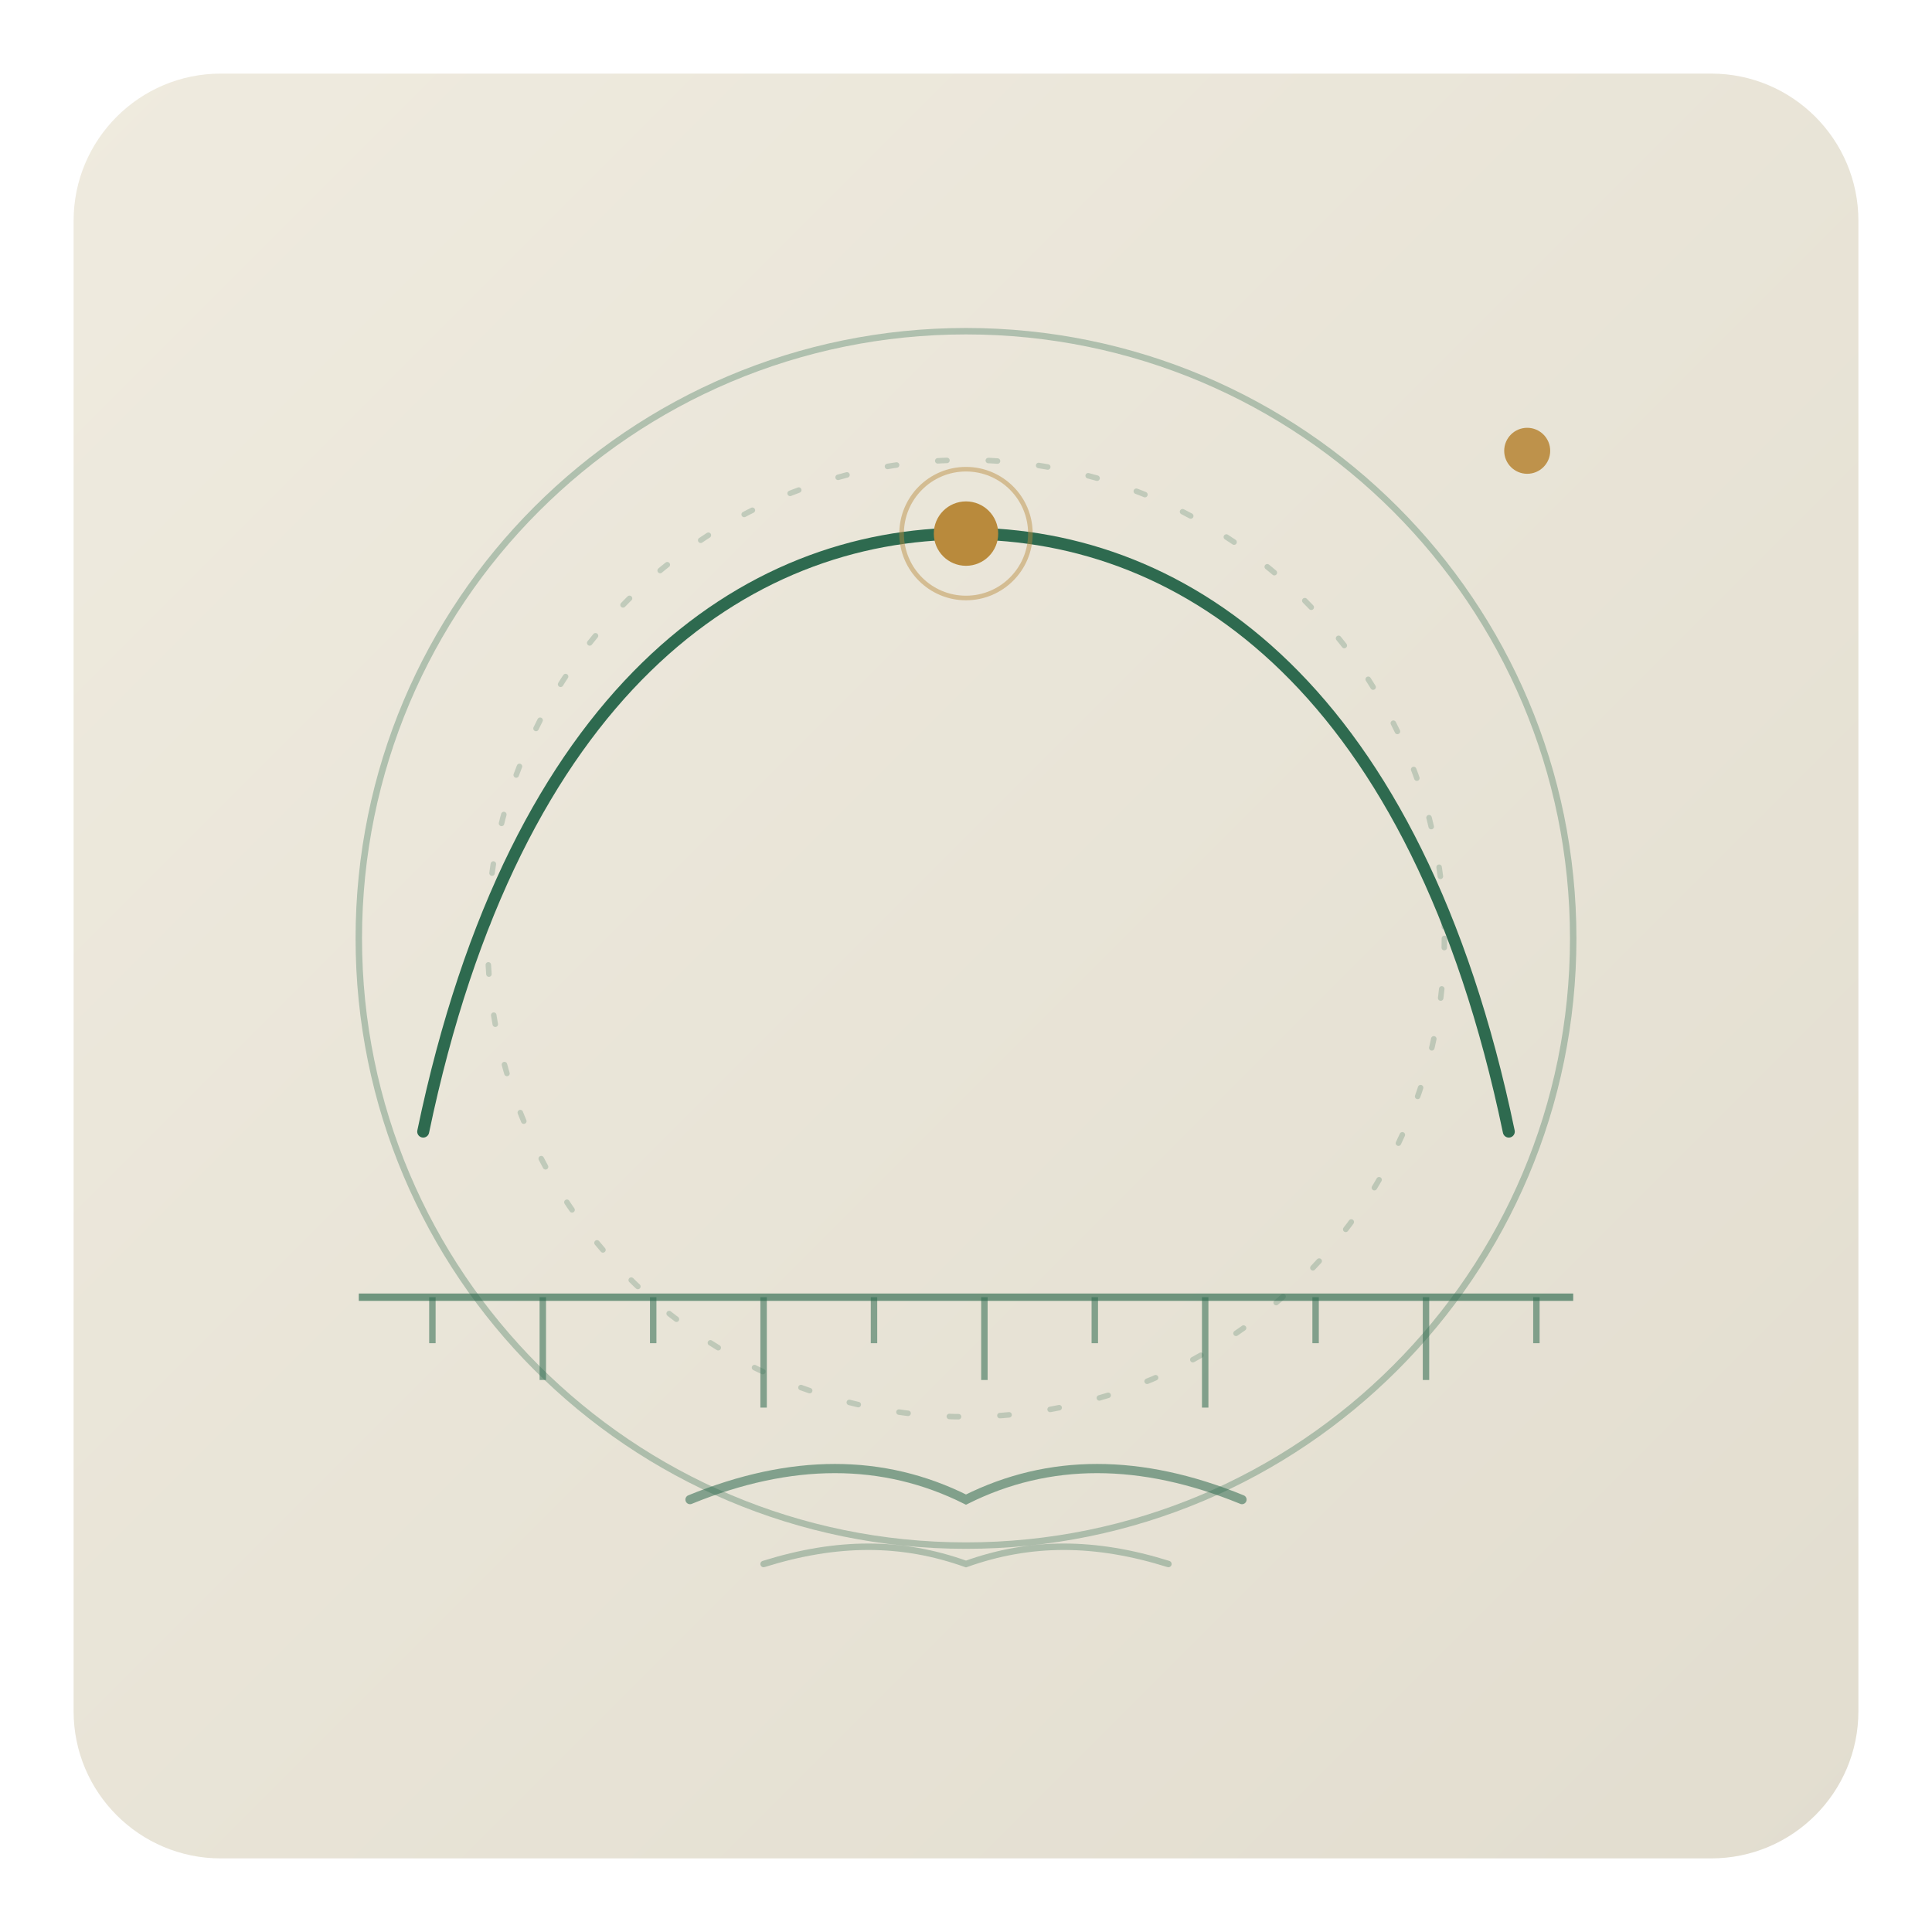
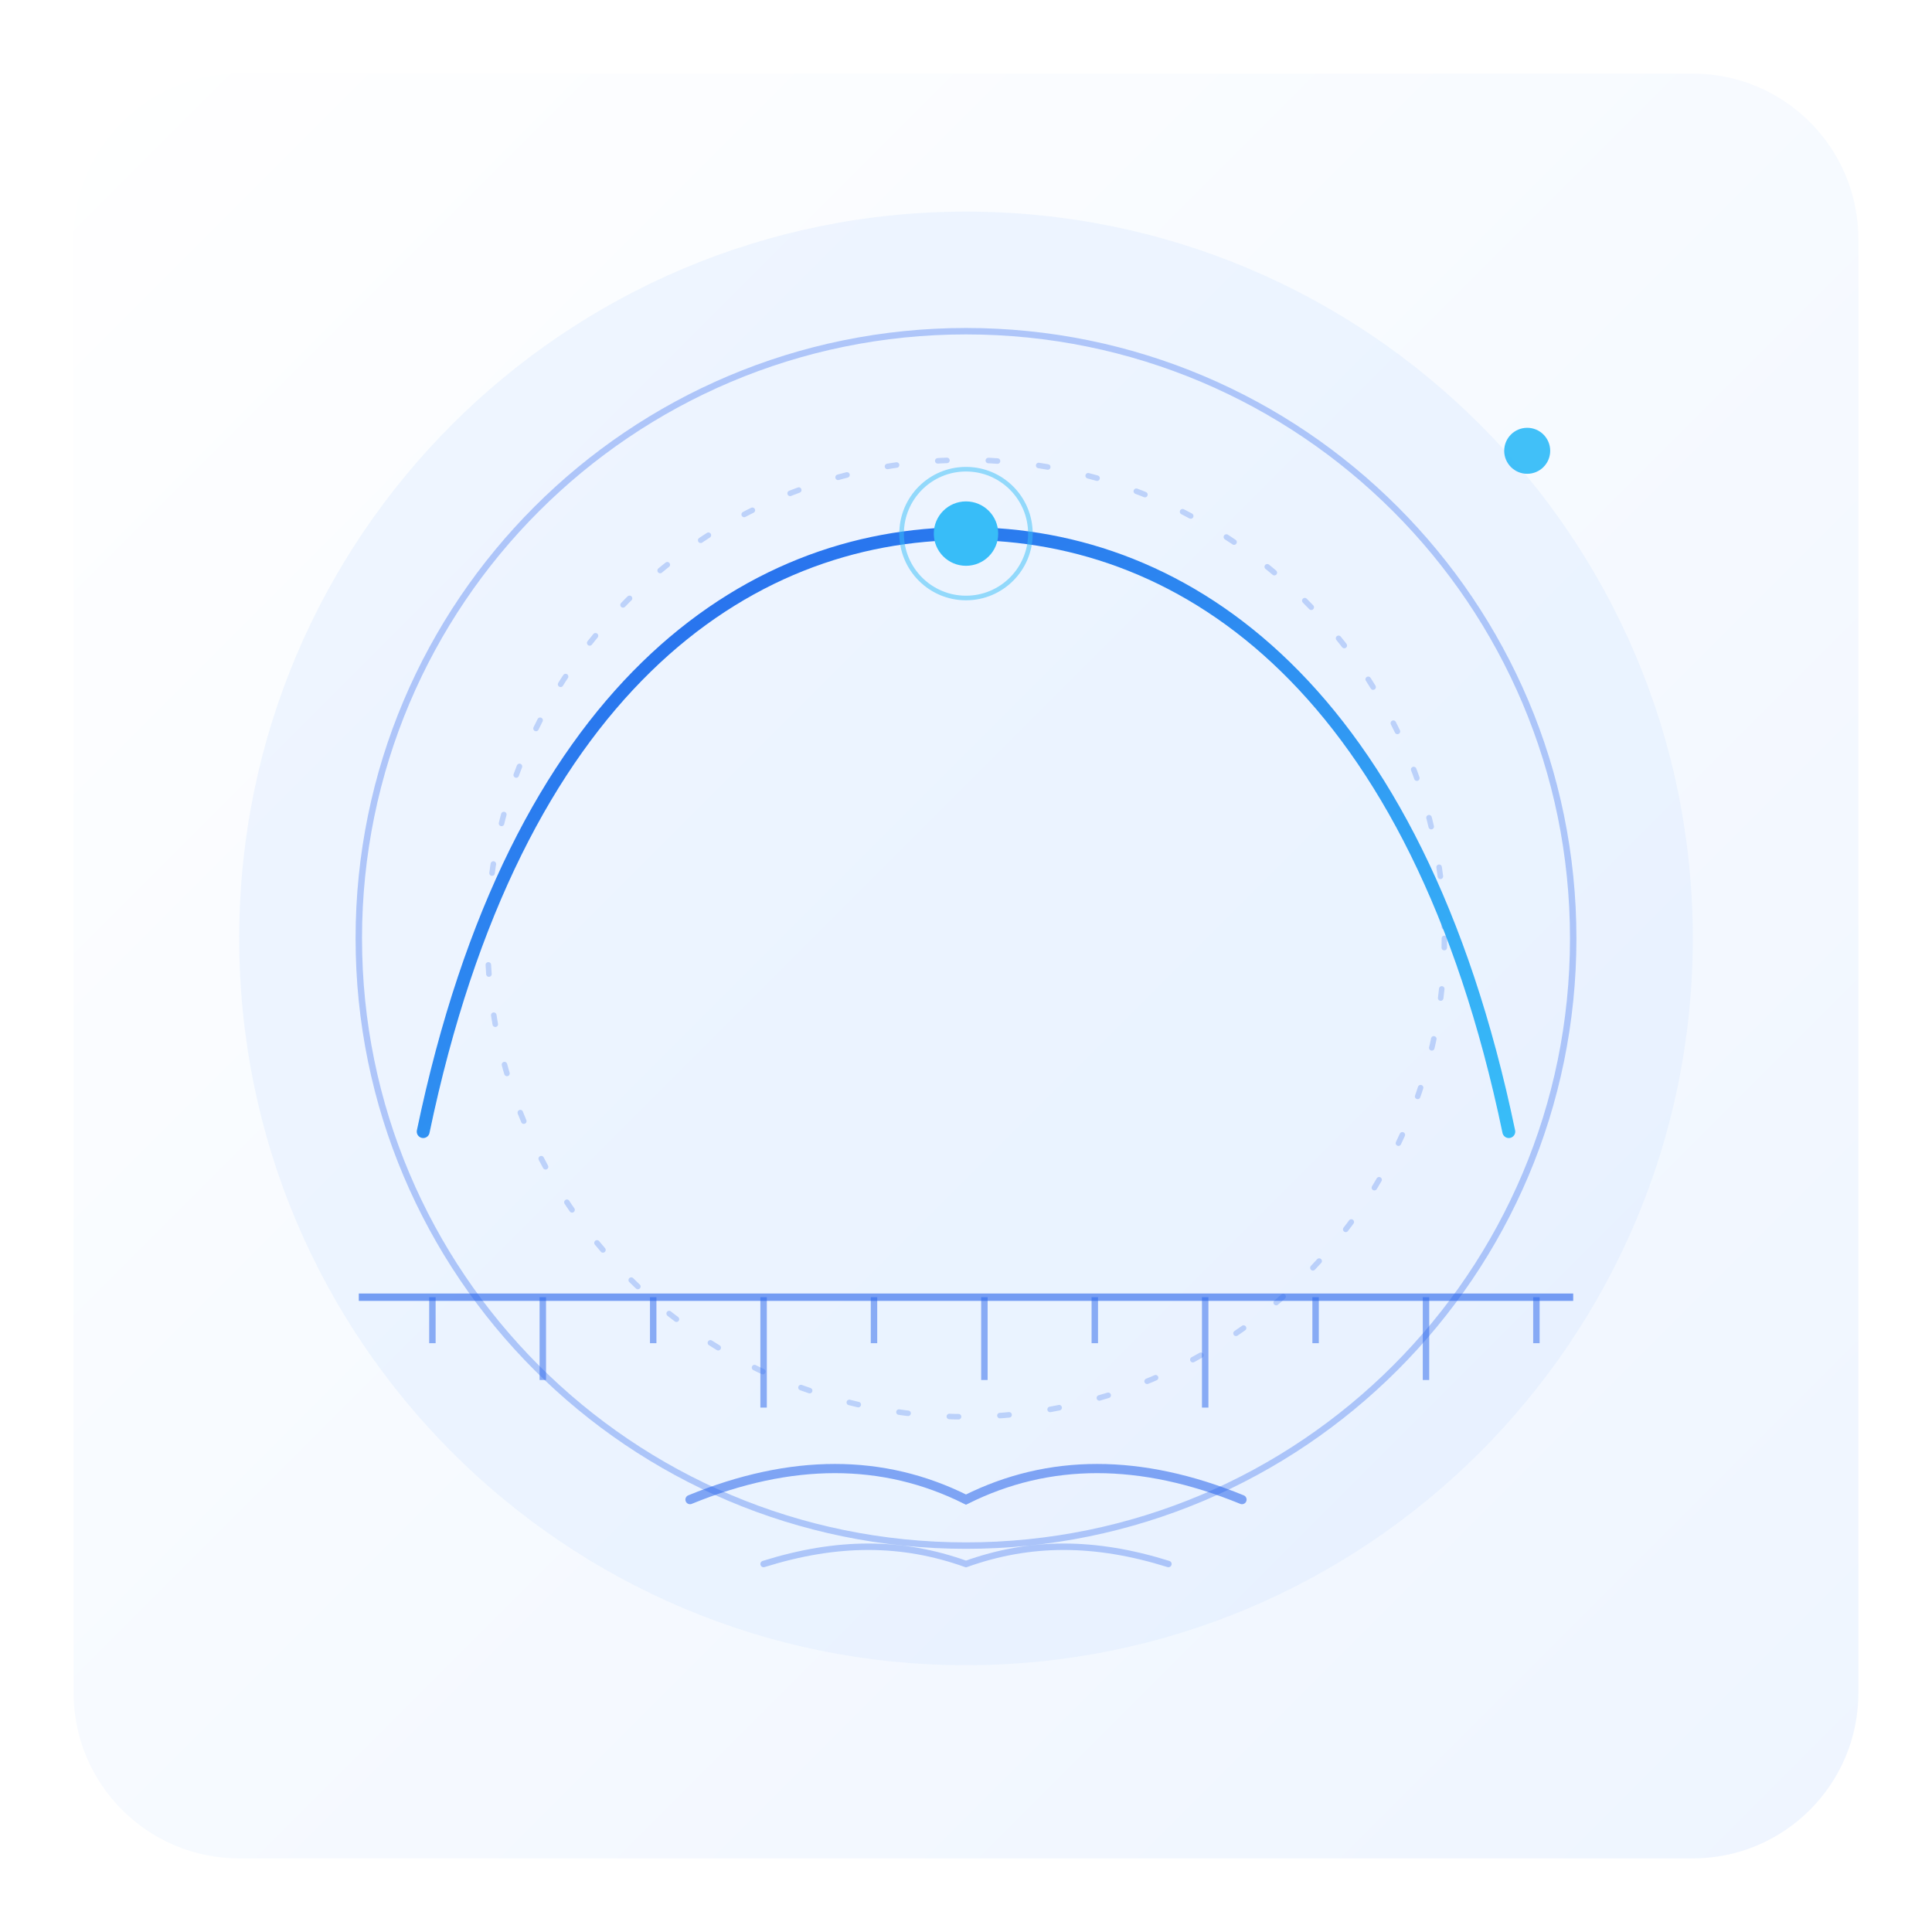
<svg xmlns="http://www.w3.org/2000/svg" viewBox="0 0 420 420" width="420" height="420" role="img" aria-labelledby="scale-title">
  <defs>
    <linearGradient id="scale-paper" x1="0" y1="0" x2="1" y2="1">
-       <stop offset="0" stop-color="#efebdf" />
-       <stop offset="1" stop-color="#e2ddcf" />
+       <stop offset="0" stop-color="#ffffff" />
+       <stop offset="1" stop-color="#eef5ff" />
+     </linearGradient>
+     <linearGradient id="scale-ink" x1="0" y1="0" x2="1" y2="1">
+       <stop offset="0" stop-color="#2563eb" />
+       <stop offset="1" stop-color="#38bdf8" />
    </linearGradient>
  </defs>
-   <rect x="16" y="16" width="388" height="388" rx="32" fill="url(#scale-paper)" />
-   <circle cx="210" cy="204" r="132" fill="none" stroke="#2e6a4f" stroke-width="1.4" opacity="0.32" />
-   <circle cx="210" cy="204" r="104" fill="none" stroke="#2e6a4f" stroke-width="1.2" opacity="0.22" stroke-dasharray="2 9" stroke-linecap="round" />
-   <path d="M92 246C112 150 162 116 210 116s98 34 118 130" fill="none" stroke="#2e6a4f" stroke-width="2.6" stroke-linecap="round" />
-   <circle cx="210" cy="116" r="7" fill="#b98a3c" />
-   <circle cx="210" cy="116" r="14" fill="none" stroke="#b98a3c" stroke-width="1" opacity="0.45" />
-   <path d="M78 282H342" fill="none" stroke="#2e6a4f" stroke-width="1.6" opacity="0.65" />
-   <g stroke="#2e6a4f" stroke-width="1.4" opacity="0.55">
+   <rect x="16" y="16" width="388" height="388" rx="36" fill="url(#scale-paper)" />
+   <circle cx="210" cy="204" r="158" fill="#dbeafe" opacity="0.42" />
+   <circle cx="210" cy="204" r="132" fill="none" stroke="#2563eb" stroke-width="1.4" opacity="0.32" />
+   <circle cx="210" cy="204" r="104" fill="none" stroke="#2563eb" stroke-width="1.2" opacity="0.24" stroke-dasharray="2 9" stroke-linecap="round" />
+   <path d="M92 246C112 150 162 116 210 116s98 34 118 130" fill="none" stroke="url(#scale-ink)" stroke-width="2.8" stroke-linecap="round" />
+   <circle cx="210" cy="116" r="7" fill="#38bdf8" />
+   <circle cx="210" cy="116" r="14" fill="none" stroke="#38bdf8" stroke-width="1" opacity="0.5" />
+   <path d="M78 282H342" fill="none" stroke="#2563eb" stroke-width="1.6" opacity="0.6" />
+   <g stroke="#2563eb" stroke-width="1.4" opacity="0.5">
    <path d="M94 282v10" />
    <path d="M118 282v18" />
    <path d="M142 282v10" />
    <path d="M166 282v24" />
    <path d="M190 282v10" />
    <path d="M214 282v18" />
    <path d="M238 282v10" />
    <path d="M262 282v24" />
    <path d="M286 282v10" />
    <path d="M310 282v18" />
    <path d="M334 282v10" />
  </g>
-   <path d="M150 326c22-9 42-9 60 0 18-9 38-9 60 0" fill="none" stroke="#2e6a4f" stroke-width="2" stroke-linecap="round" opacity="0.55" />
-   <path d="M166 340c16-5 30-5 44 0 14-5 28-5 44 0" fill="none" stroke="#2e6a4f" stroke-width="1.4" stroke-linecap="round" opacity="0.32" />
-   <circle cx="332" cy="98" r="5" fill="#b98a3c" opacity="0.9" />
+   <path d="M150 326c22-9 42-9 60 0 18-9 38-9 60 0" fill="none" stroke="#2563eb" stroke-width="2" stroke-linecap="round" opacity="0.55" />
+   <path d="M166 340c16-5 30-5 44 0 14-5 28-5 44 0" fill="none" stroke="#2563eb" stroke-width="1.4" stroke-linecap="round" opacity="0.32" />
+   <circle cx="332" cy="98" r="5" fill="#38bdf8" opacity="0.95" />
</svg>
